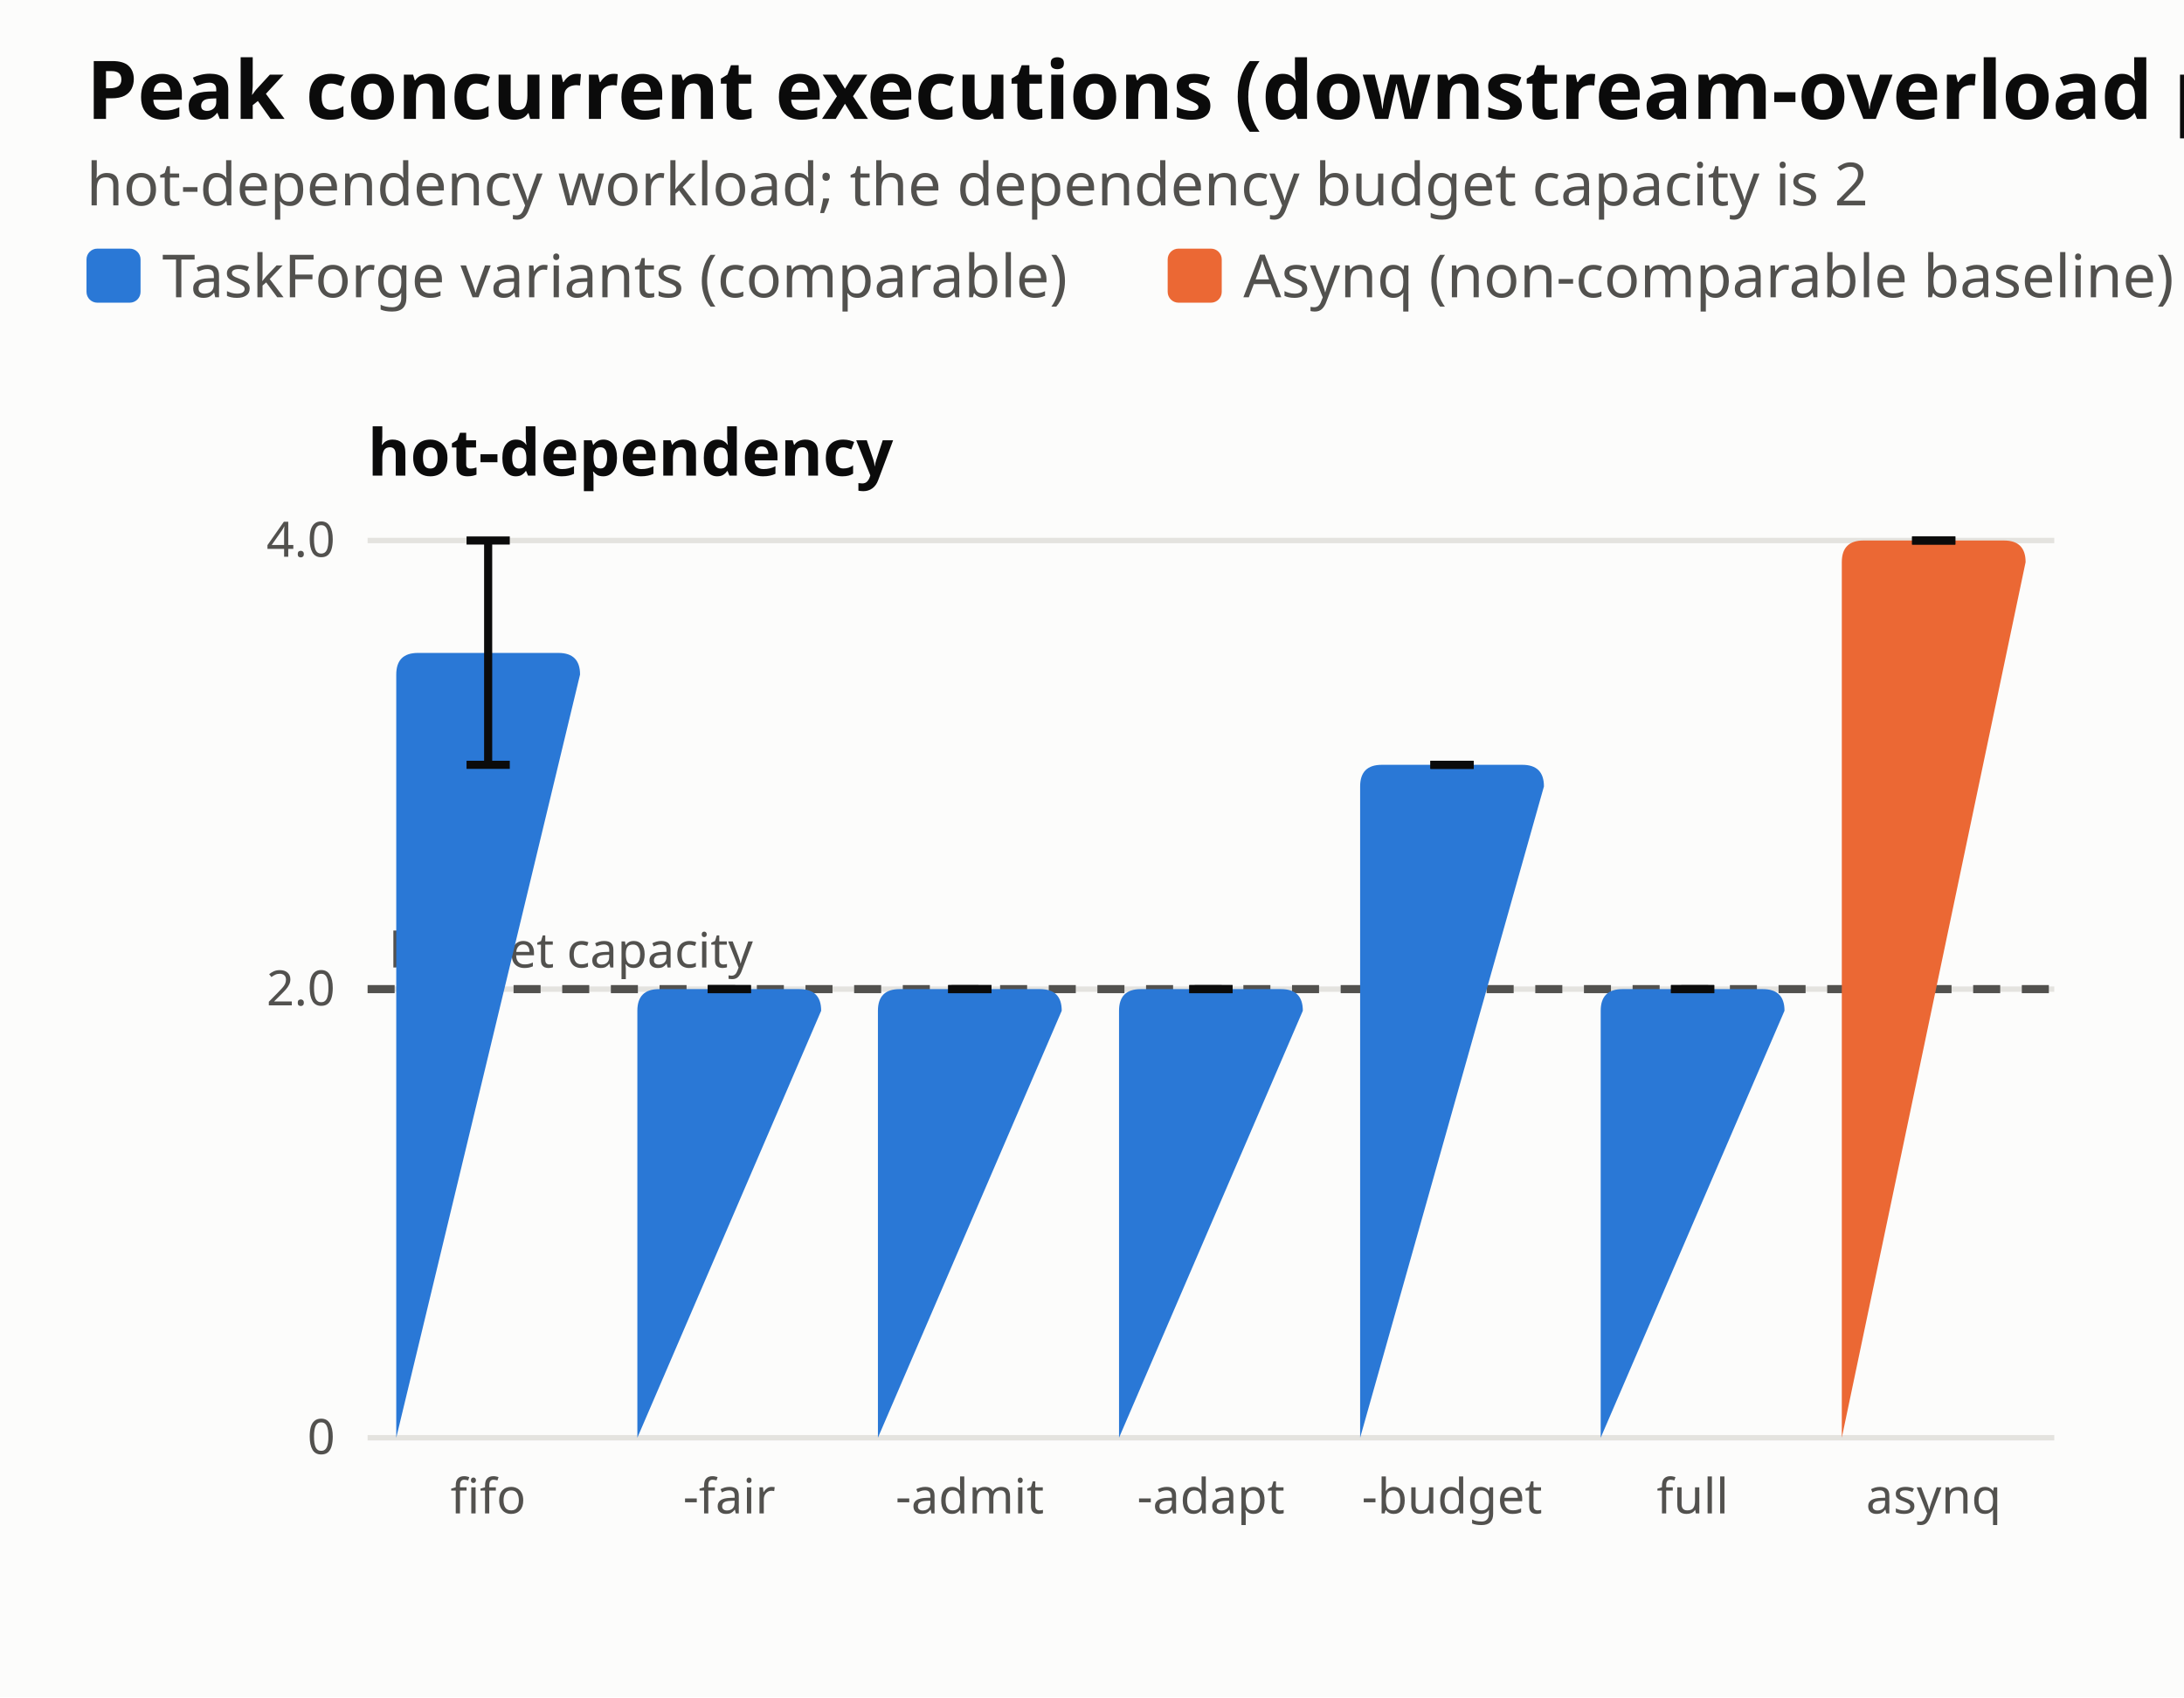
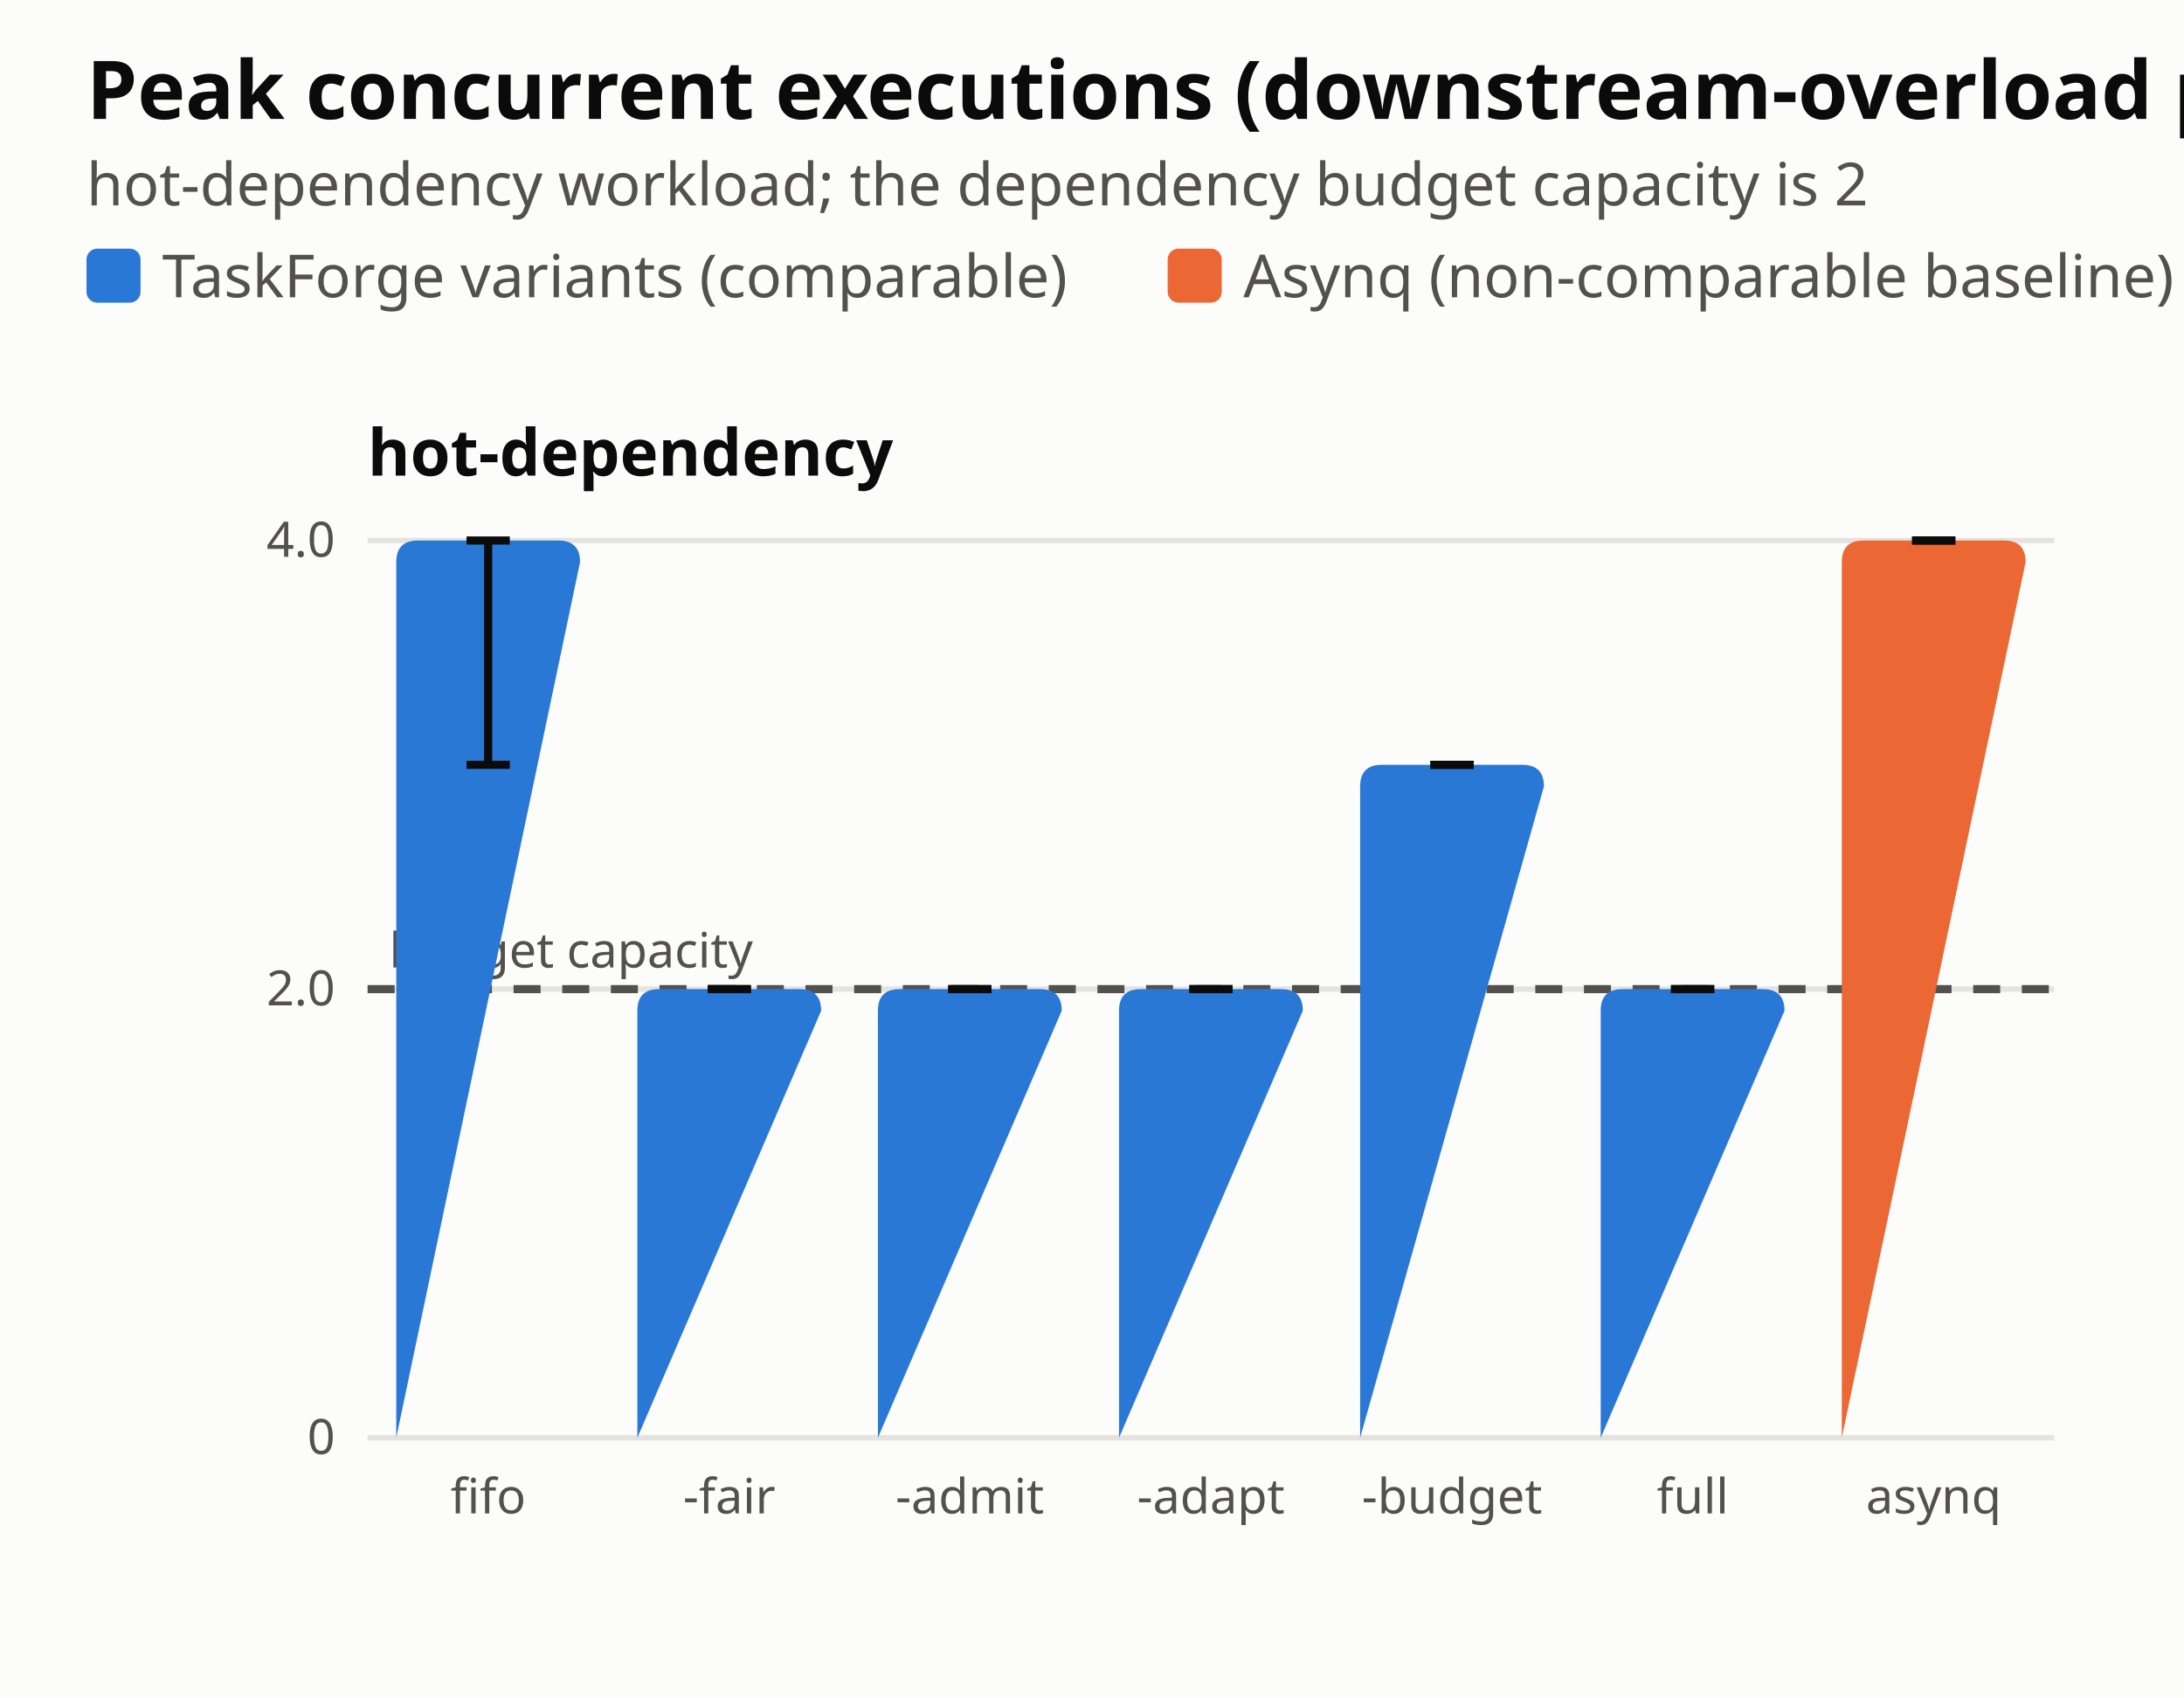
<svg xmlns="http://www.w3.org/2000/svg" width="404" height="314" viewBox="0 0 404 314" role="img" aria-label="Peak concurrent executions (downstream-overload proxy)">
  <style>text{font-family:ui-sans-serif,system-ui,sans-serif;fill:#0b0b0b}.sub{fill:#52514e}</style>
  <rect width="404" height="314" fill="#fcfcfb" />
  <text x="16" y="22" font-size="15" font-weight="600">Peak concurrent executions (downstream-overload proxy)</text>
  <text x="16" y="38" font-size="11" class="sub">hot-dependency workload; the dependency budget capacity is 2</text>
  <g transform="translate(16,46)">
    <rect width="10" height="10" rx="2" fill="#2a78d6" />
    <text x="14" y="9" font-size="11" class="sub">TaskForge variants (comparable)</text>
    <rect x="200" width="10" height="10" rx="2" fill="#eb6834" />
    <text x="214" y="9" font-size="11" class="sub">Asynq (non-comparable baseline)</text>
  </g>
  <text x="68" y="88" font-size="12" font-weight="600">hot-dependency</text>
  <line x1="68" y1="266.0" x2="380" y2="266.0" stroke="#e4e3df" stroke-width="1" />
  <text x="62" y="269.0" font-size="9" text-anchor="end" class="sub">0</text>
  <line x1="68" y1="183.0" x2="380" y2="183.0" stroke="#e4e3df" stroke-width="1" />
  <text x="62" y="186.0" font-size="9" text-anchor="end" class="sub">2.0</text>
  <line x1="68" y1="100.0" x2="380" y2="100.0" stroke="#e4e3df" stroke-width="1" />
  <text x="62" y="103.0" font-size="9" text-anchor="end" class="sub">4.0</text>
  <line x1="68" y1="183.0" x2="380" y2="183.0" stroke="#52514e" stroke-width="1.5" stroke-dasharray="5 4" />
  <text x="72" y="179.0" font-size="9" class="sub">budget capacity</text>
-   <path d="M73.3 266.0 L73.3 124.8 Q73.3 120.8 77.3 120.8 L103.3 120.8 Q107.3 120.8 107.3 124.8 Z" fill="#2a78d6" />
+   <path d="M73.3 266.0 L73.3 104.0 Q73.3 100.0 77.3 100.0 L103.3 100.0 Q107.3 100.0 107.3 104.0 Z" fill="#2a78d6" />
  <path d="M107.3 266.0 L73.3 266.0 Z" fill="none" />
  <line x1="90.3" y1="141.5" x2="90.3" y2="100.0" stroke="#0b0b0b" stroke-width="1.5" />
  <line x1="86.3" y1="141.5" x2="94.3" y2="141.5" stroke="#0b0b0b" stroke-width="1.5" />
  <line x1="86.3" y1="100.0" x2="94.3" y2="100.0" stroke="#0b0b0b" stroke-width="1.5" />
  <text x="90.3" y="280.0" font-size="9" text-anchor="middle" class="sub">fifo</text>
  <path d="M117.9 266.0 L117.9 187.0 Q117.9 183.0 121.9 183.0 L147.9 183.0 Q151.9 183.0 151.9 187.0 Z" fill="#2a78d6" />
  <path d="M151.9 266.0 L117.9 266.0 Z" fill="none" />
  <line x1="134.9" y1="183.0" x2="134.9" y2="183.0" stroke="#0b0b0b" stroke-width="1.5" />
  <line x1="130.9" y1="183.0" x2="138.9" y2="183.0" stroke="#0b0b0b" stroke-width="1.5" />
  <line x1="130.9" y1="183.0" x2="138.9" y2="183.0" stroke="#0b0b0b" stroke-width="1.5" />
  <text x="134.9" y="280.0" font-size="9" text-anchor="middle" class="sub">-fair</text>
  <path d="M162.4 266.0 L162.4 187.0 Q162.4 183.0 166.4 183.0 L192.4 183.0 Q196.4 183.0 196.4 187.0 Z" fill="#2a78d6" />
  <path d="M196.4 266.0 L162.4 266.0 Z" fill="none" />
  <line x1="179.4" y1="183.0" x2="179.4" y2="183.0" stroke="#0b0b0b" stroke-width="1.5" />
  <line x1="175.4" y1="183.0" x2="183.4" y2="183.0" stroke="#0b0b0b" stroke-width="1.5" />
  <line x1="175.4" y1="183.0" x2="183.4" y2="183.0" stroke="#0b0b0b" stroke-width="1.5" />
  <text x="179.4" y="280.0" font-size="9" text-anchor="middle" class="sub">-admit</text>
  <path d="M207.0 266.0 L207.0 187.0 Q207.0 183.0 211.0 183.0 L237.0 183.0 Q241.0 183.0 241.0 187.0 Z" fill="#2a78d6" />
  <path d="M241.0 266.0 L207.0 266.0 Z" fill="none" />
  <line x1="224.0" y1="183.0" x2="224.0" y2="183.0" stroke="#0b0b0b" stroke-width="1.5" />
  <line x1="220.0" y1="183.0" x2="228.0" y2="183.0" stroke="#0b0b0b" stroke-width="1.5" />
  <line x1="220.0" y1="183.0" x2="228.0" y2="183.0" stroke="#0b0b0b" stroke-width="1.5" />
  <text x="224.0" y="280.0" font-size="9" text-anchor="middle" class="sub">-adapt</text>
  <path d="M251.6 266.0 L251.6 145.5 Q251.6 141.5 255.6 141.5 L281.6 141.5 Q285.6 141.5 285.6 145.5 Z" fill="#2a78d6" />
  <path d="M285.6 266.0 L251.6 266.0 Z" fill="none" />
  <line x1="268.6" y1="141.5" x2="268.6" y2="141.5" stroke="#0b0b0b" stroke-width="1.5" />
  <line x1="264.6" y1="141.5" x2="272.6" y2="141.5" stroke="#0b0b0b" stroke-width="1.5" />
  <line x1="264.6" y1="141.5" x2="272.6" y2="141.5" stroke="#0b0b0b" stroke-width="1.5" />
  <text x="268.6" y="280.0" font-size="9" text-anchor="middle" class="sub">-budget</text>
  <path d="M296.1 266.0 L296.1 187.0 Q296.1 183.0 300.1 183.0 L326.1 183.0 Q330.1 183.0 330.1 187.0 Z" fill="#2a78d6" />
  <path d="M330.1 266.0 L296.1 266.0 Z" fill="none" />
  <line x1="313.1" y1="183.0" x2="313.1" y2="183.0" stroke="#0b0b0b" stroke-width="1.5" />
  <line x1="309.1" y1="183.0" x2="317.1" y2="183.0" stroke="#0b0b0b" stroke-width="1.5" />
  <line x1="309.1" y1="183.0" x2="317.1" y2="183.0" stroke="#0b0b0b" stroke-width="1.5" />
  <text x="313.1" y="280.0" font-size="9" text-anchor="middle" class="sub">full</text>
  <path d="M340.7 266.0 L340.7 104.0 Q340.7 100.0 344.7 100.0 L370.7 100.0 Q374.7 100.0 374.7 104.0 Z" fill="#eb6834" />
  <path d="M374.7 266.0 L340.7 266.0 Z" fill="none" />
  <line x1="357.7" y1="100.0" x2="357.7" y2="100.0" stroke="#0b0b0b" stroke-width="1.5" />
  <line x1="353.7" y1="100.0" x2="361.7" y2="100.0" stroke="#0b0b0b" stroke-width="1.5" />
  <line x1="353.7" y1="100.0" x2="361.7" y2="100.0" stroke="#0b0b0b" stroke-width="1.5" />
  <text x="357.7" y="280.0" font-size="9" text-anchor="middle" class="sub">asynq</text>
</svg>
